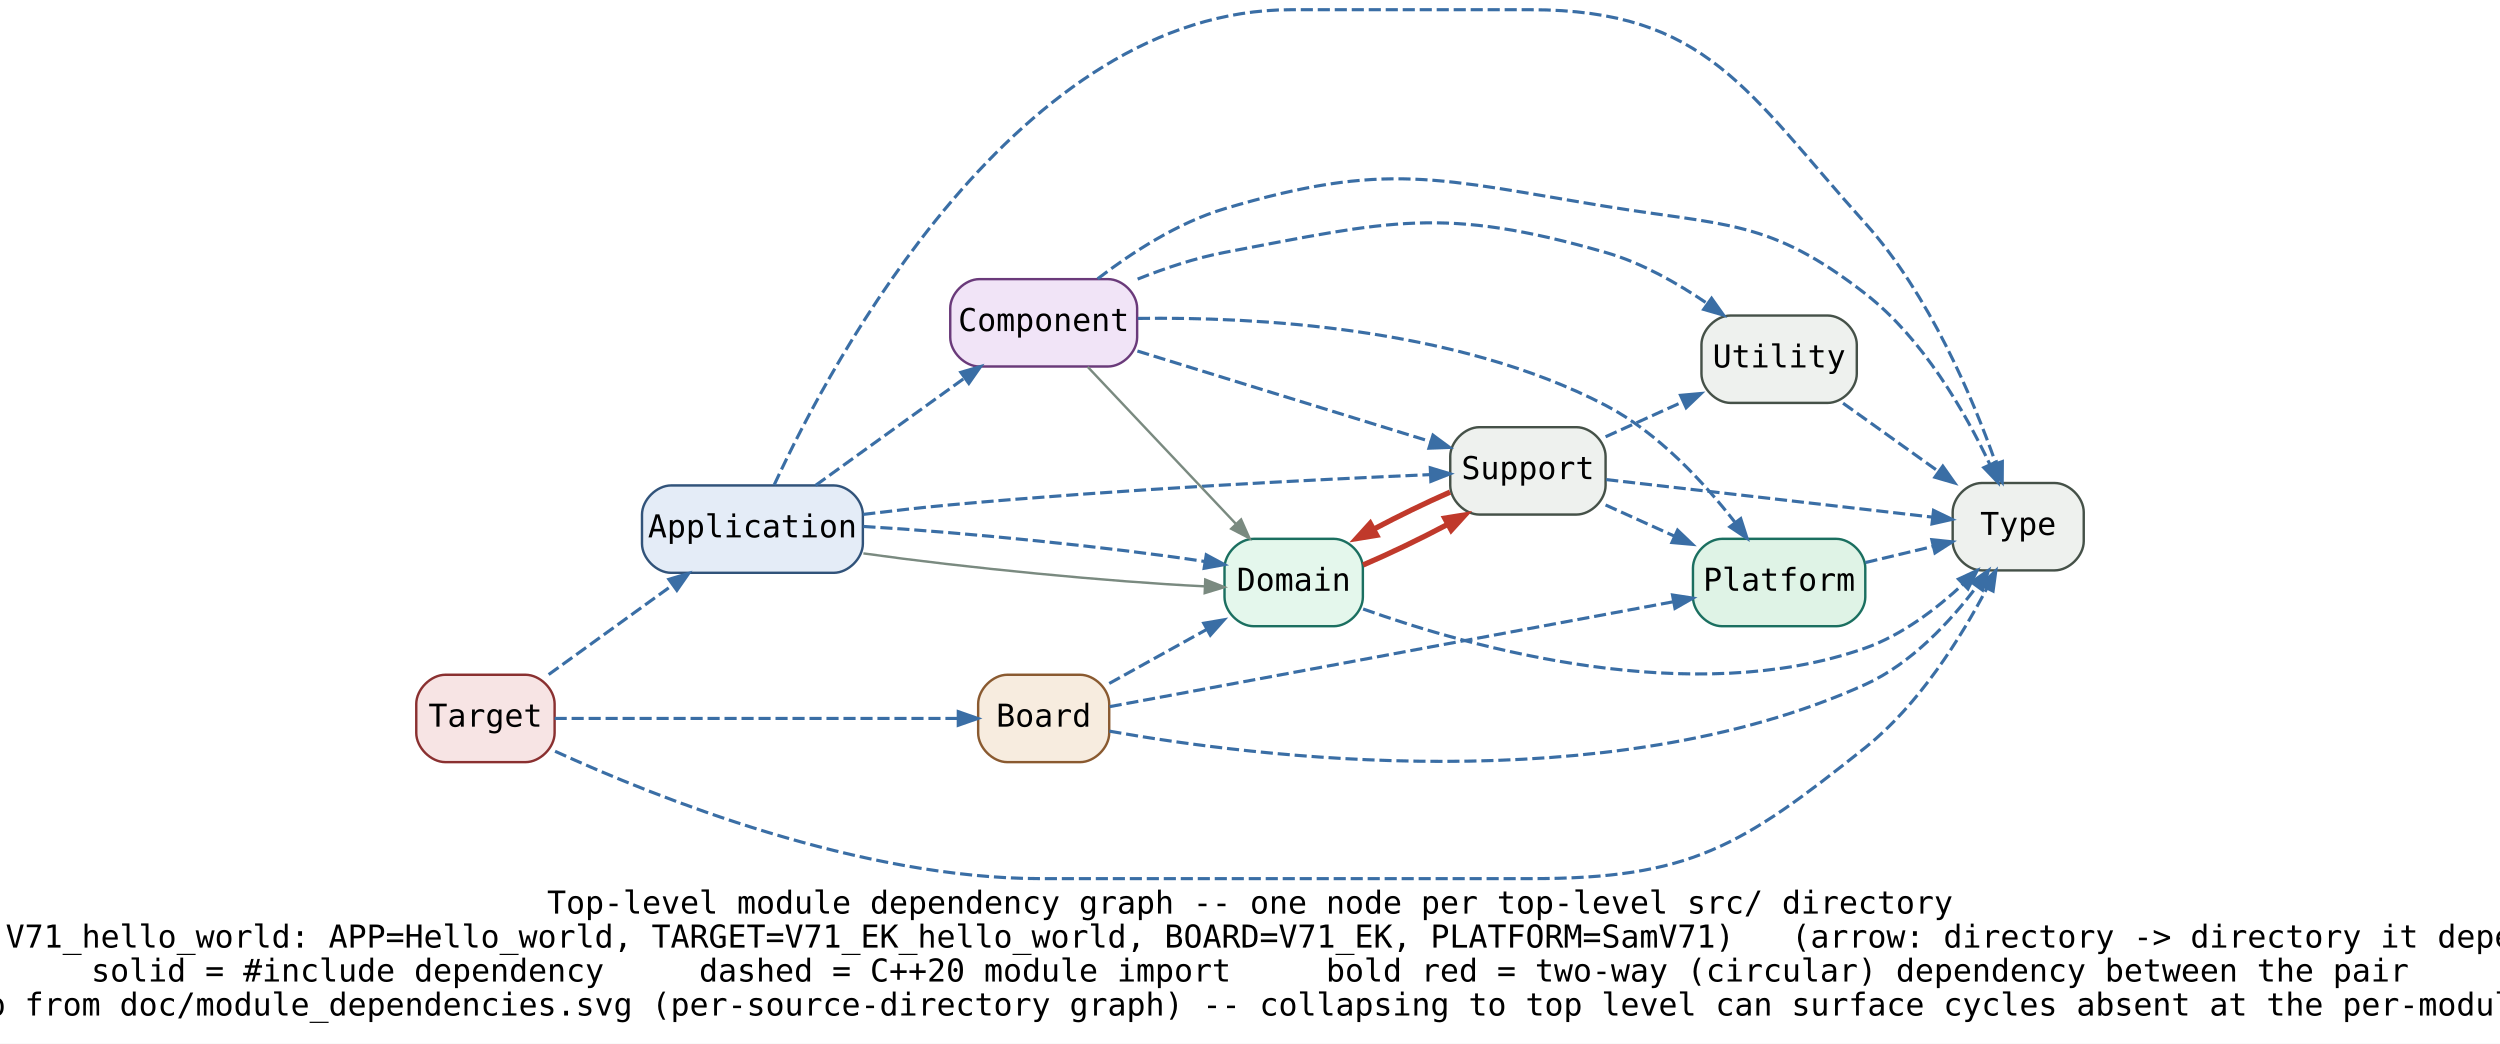
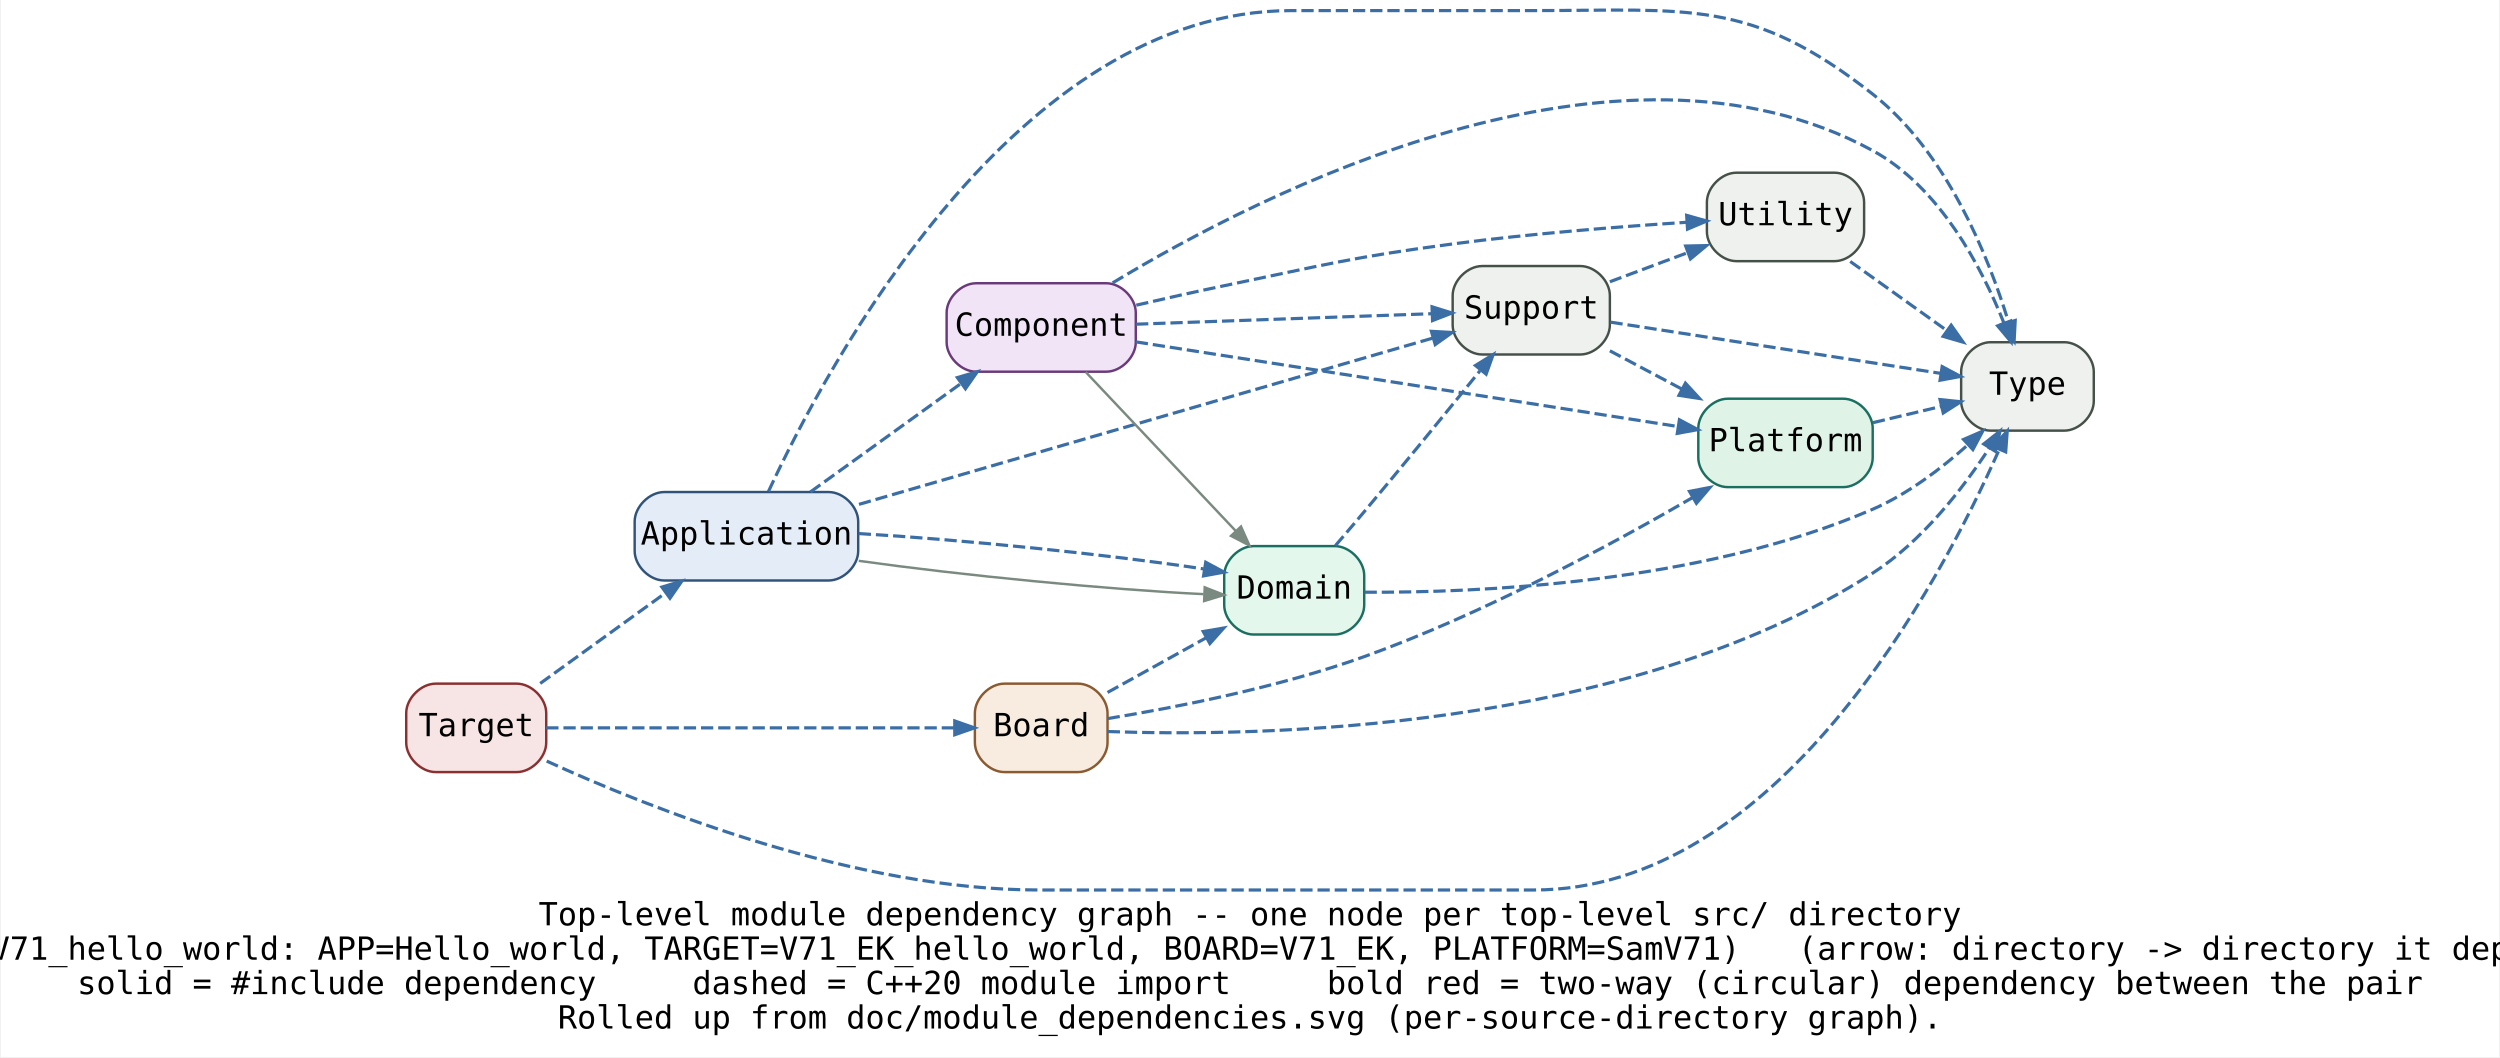
- <svg xmlns="http://www.w3.org/2000/svg" width="1030pt" height="430pt" viewBox="0.00 0.00 1030.00 430.00">
-   <g id="graph0" class="graph" transform="scale(1 1) rotate(0) translate(4 426)">
-     <polygon fill="white" stroke="transparent" points="-4,4 -4,-426 1026,-426 1026,4 -4,4" />
-     <text text-anchor="middle" x="511" y="-49.6" font-family="Consolas" font-size="13.00">Top-level module dependency graph -- one node per top-level src/ directory</text>
-     <text text-anchor="middle" x="511" y="-35.6" font-family="Consolas" font-size="13.00">(preset V71_hello_world: APP=Hello_world, TARGET=V71_EK_hello_world, BOARD=V71_EK, PLATFORM=SamV71)   (arrow: directory -&gt; directory it depends on)</text>
-     <text text-anchor="middle" x="511" y="-21.6" font-family="Consolas" font-size="13.00">solid = #include dependency     dashed = C++20 module import     bold red = two-way (circular) dependency between the pair</text>
-     <text text-anchor="middle" x="511" y="-7.6" font-family="Consolas" font-size="13.00">Rolled up from doc/module_dependencies.svg (per-source-directory graph) -- collapsing to top level can surface cycles absent at the per-module level.</text>
+ <svg xmlns="http://www.w3.org/2000/svg" width="1017pt" height="430pt" viewBox="0.00 0.00 1017.00 430.31">
+   <g id="graph0" class="graph" transform="scale(1 1) rotate(0) translate(4 426.31)">
+     <polygon fill="white" stroke="transparent" points="-4,4 -4,-426.31 1013,-426.31 1013,4 -4,4" />
+     <text text-anchor="middle" x="504.5" y="-49.6" font-family="Consolas" font-size="13.00">Top-level module dependency graph -- one node per top-level src/ directory</text>
+     <text text-anchor="middle" x="504.5" y="-35.6" font-family="Consolas" font-size="13.00">(preset V71_hello_world: APP=Hello_world, TARGET=V71_EK_hello_world, BOARD=V71_EK, PLATFORM=SamV71)   (arrow: directory -&gt; directory it depends on)</text>
+     <text text-anchor="middle" x="504.5" y="-21.6" font-family="Consolas" font-size="13.00">solid = #include dependency     dashed = C++20 module import     bold red = two-way (circular) dependency between the pair</text>
+     <text text-anchor="middle" x="504.5" y="-7.6" font-family="Consolas" font-size="13.00">Rolled up from doc/module_dependencies.svg (per-source-directory graph).</text>
    <g id="node1" class="node">
-       <path fill="#e4ecf7" stroke="#31537a" d="M339.5,-226C339.5,-226 272.5,-226 272.5,-226 266.5,-226 260.5,-220 260.5,-214 260.5,-214 260.5,-202 260.5,-202 260.5,-196 266.5,-190 272.5,-190 272.5,-190 339.5,-190 339.5,-190 345.5,-190 351.5,-196 351.5,-202 351.5,-202 351.5,-214 351.5,-214 351.5,-220 345.5,-226 339.5,-226" />
-       <text text-anchor="middle" x="306" y="-204.6" font-family="Consolas" font-size="13.00">Application</text>
+       <path fill="#e4ecf7" stroke="#31537a" d="M333,-226C333,-226 266,-226 266,-226 260,-226 254,-220 254,-214 254,-214 254,-202 254,-202 254,-196 260,-190 266,-190 266,-190 333,-190 333,-190 339,-190 345,-196 345,-202 345,-202 345,-214 345,-214 345,-220 339,-226 333,-226" />
+       <text text-anchor="middle" x="299.5" y="-204.6" font-family="Consolas" font-size="13.00">Application</text>
    </g>
    <g id="node3" class="node">
-       <path fill="#f1e4f7" stroke="#6a3a7a" d="M452.5,-311C452.5,-311 399.5,-311 399.5,-311 393.5,-311 387.5,-305 387.5,-299 387.5,-299 387.5,-287 387.5,-287 387.5,-281 393.5,-275 399.5,-275 399.5,-275 452.5,-275 452.5,-275 458.5,-275 464.5,-281 464.5,-287 464.5,-287 464.5,-299 464.5,-299 464.5,-305 458.5,-311 452.5,-311" />
-       <text text-anchor="middle" x="426" y="-289.6" font-family="Consolas" font-size="13.00">Component</text>
+       <path fill="#f1e4f7" stroke="#6a3a7a" d="M446,-311C446,-311 393,-311 393,-311 387,-311 381,-305 381,-299 381,-299 381,-287 381,-287 381,-281 387,-275 393,-275 393,-275 446,-275 446,-275 452,-275 458,-281 458,-287 458,-287 458,-299 458,-299 458,-305 452,-311 446,-311" />
+       <text text-anchor="middle" x="419.5" y="-289.6" font-family="Consolas" font-size="13.00">Component</text>
    </g>
    <g id="edge4" class="edge">
-       <path fill="none" stroke="#3a6ea5" stroke-width="1.3" stroke-dasharray="5,2" d="M332.02,-226.03C349.94,-238.93 374.19,-256.4 393.43,-270.26" />
-       <polygon fill="#3a6ea5" stroke="#3a6ea5" stroke-width="1.3" points="391.88,-272.6 400.01,-275 395.16,-268.05 391.88,-272.6" />
+       <path fill="none" stroke="#3a6ea5" stroke-width="1.3" stroke-dasharray="5,2" d="M325.52,-226.03C343.44,-238.93 367.69,-256.4 386.93,-270.26" />
+       <polygon fill="#3a6ea5" stroke="#3a6ea5" stroke-width="1.3" points="385.38,-272.6 393.51,-275 388.66,-268.05 385.38,-272.6" />
    </g>
    <g id="node4" class="node">
-       <path fill="#e4f7ec" stroke="#1b6f60" d="M545.5,-204C545.5,-204 512.5,-204 512.5,-204 506.5,-204 500.5,-198 500.5,-192 500.5,-192 500.5,-180 500.5,-180 500.5,-174 506.5,-168 512.5,-168 512.5,-168 545.5,-168 545.5,-168 551.5,-168 557.5,-174 557.5,-180 557.5,-180 557.5,-192 557.5,-192 557.5,-198 551.5,-204 545.5,-204" />
-       <text text-anchor="middle" x="529" y="-182.6" font-family="Consolas" font-size="13.00">Domain</text>
+       <path fill="#e4f7ec" stroke="#1b6f60" d="M539,-204C539,-204 506,-204 506,-204 500,-204 494,-198 494,-192 494,-192 494,-180 494,-180 494,-174 500,-168 506,-168 506,-168 539,-168 539,-168 545,-168 551,-174 551,-180 551,-180 551,-192 551,-192 551,-198 545,-204 539,-204" />
+       <text text-anchor="middle" x="522.5" y="-182.6" font-family="Consolas" font-size="13.00">Domain</text>
    </g>
    <g id="edge1" class="edge">
-       <path fill="none" stroke="#7a8a80" d="M351.72,-198C393.11,-192.15 453.87,-186.24 492.16,-184.44" />
-       <polygon fill="#7a8a80" stroke="#7a8a80" points="492.56,-187.22 500.44,-184.1 492.33,-181.63 492.56,-187.22" />
+       <path fill="none" stroke="#7a8a80" d="M345.22,-198C386.61,-192.15 447.37,-186.24 485.66,-184.44" />
+       <polygon fill="#7a8a80" stroke="#7a8a80" points="486.06,-187.22 493.94,-184.1 485.83,-181.63 486.06,-187.22" />
    </g>
    <g id="edge3" class="edge">
-       <path fill="none" stroke="#3a6ea5" stroke-width="1.3" stroke-dasharray="5,2" d="M351.72,-209.1C393.11,-206.71 453.87,-200.52 492.16,-194.7" />
-       <polygon fill="#3a6ea5" stroke="#3a6ea5" stroke-width="1.3" points="492.98,-197.41 500.44,-193.39 492.1,-191.87 492.98,-197.41" />
+       <path fill="none" stroke="#3a6ea5" stroke-width="1.3" stroke-dasharray="5,2" d="M345.22,-209.1C386.61,-206.71 447.37,-200.52 485.66,-194.7" />
+       <polygon fill="#3a6ea5" stroke="#3a6ea5" stroke-width="1.3" points="486.48,-197.41 493.94,-193.39 485.6,-191.87 486.48,-197.41" />
    </g>
    <g id="node6" class="node">
-       <path fill="#eef1ee" stroke="#455148" d="M645.5,-250C645.5,-250 605.5,-250 605.5,-250 599.5,-250 593.5,-244 593.5,-238 593.5,-238 593.5,-226 593.5,-226 593.5,-220 599.5,-214 605.5,-214 605.5,-214 645.5,-214 645.5,-214 651.5,-214 657.5,-220 657.5,-226 657.5,-226 657.5,-238 657.5,-238 657.5,-244 651.5,-250 645.5,-250" />
-       <text text-anchor="middle" x="625.5" y="-228.6" font-family="Consolas" font-size="13.00">Support</text>
+       <path fill="#eef1ee" stroke="#455148" d="M639,-318C639,-318 599,-318 599,-318 593,-318 587,-312 587,-306 587,-306 587,-294 587,-294 587,-288 593,-282 599,-282 599,-282 639,-282 639,-282 645,-282 651,-288 651,-294 651,-294 651,-306 651,-306 651,-312 645,-318 639,-318" />
+       <text text-anchor="middle" x="619" y="-296.6" font-family="Consolas" font-size="13.00">Support</text>
    </g>
    <g id="edge5" class="edge">
-       <path fill="none" stroke="#3a6ea5" stroke-width="1.3" stroke-dasharray="5,2" d="M351.65,-214.07C363.31,-215.51 375.86,-216.93 387.5,-218 457,-224.36 538.25,-228.43 585.3,-230.46" />
-       <polygon fill="#3a6ea5" stroke="#3a6ea5" stroke-width="1.3" points="585.28,-233.26 593.4,-230.8 585.52,-227.67 585.28,-233.26" />
+       <path fill="none" stroke="#3a6ea5" stroke-width="1.3" stroke-dasharray="5,2" d="M345.32,-220.99C407.68,-239.06 519.63,-271.49 578.83,-288.65" />
+       <polygon fill="#3a6ea5" stroke="#3a6ea5" stroke-width="1.3" points="578.35,-291.43 586.82,-290.96 579.91,-286.05 578.35,-291.43" />
    </g>
    <g id="node8" class="node">
-       <path fill="#eef1ee" stroke="#455148" d="M842.5,-227C842.5,-227 812.5,-227 812.5,-227 806.5,-227 800.5,-221 800.5,-215 800.5,-215 800.5,-203 800.5,-203 800.5,-197 806.5,-191 812.5,-191 812.5,-191 842.5,-191 842.5,-191 848.5,-191 854.5,-197 854.5,-203 854.5,-203 854.5,-215 854.5,-215 854.5,-221 848.5,-227 842.5,-227" />
-       <text text-anchor="middle" x="827.5" y="-205.6" font-family="Consolas" font-size="13.00">Type</text>
+       <path fill="#eef1ee" stroke="#455148" d="M836,-287C836,-287 806,-287 806,-287 800,-287 794,-281 794,-275 794,-275 794,-263 794,-263 794,-257 800,-251 806,-251 806,-251 836,-251 836,-251 842,-251 848,-257 848,-263 848,-263 848,-275 848,-275 848,-281 842,-287 836,-287" />
+       <text text-anchor="middle" x="821" y="-265.6" font-family="Consolas" font-size="13.00">Type</text>
    </g>
    <g id="edge6" class="edge">
-       <path fill="none" stroke="#3a6ea5" stroke-width="1.3" stroke-dasharray="5,2" d="M314.98,-226.25C338.98,-278 415.84,-422 528,-422 528,-422 528,-422 626.5,-422 699.24,-422 715.89,-388.12 764.5,-334 790.76,-304.76 808.63,-262.39 818.21,-235.26" />
-       <polygon fill="#3a6ea5" stroke="#3a6ea5" stroke-width="1.3" points="820.97,-235.84 820.91,-227.37 815.67,-234.03 820.97,-235.84" />
+       <path fill="none" stroke="#3a6ea5" stroke-width="1.3" stroke-dasharray="5,2" d="M308.48,-226.25C332.48,-278 409.34,-422 521.5,-422 521.5,-422 521.5,-422 620,-422 683.17,-422 708.33,-427.03 758,-388 787.88,-364.52 804.85,-322.65 813.24,-295.35" />
+       <polygon fill="#3a6ea5" stroke="#3a6ea5" stroke-width="1.3" points="816.01,-295.85 815.57,-287.39 810.63,-294.28 816.01,-295.85" />
    </g>
    <g id="node2" class="node">
-       <path fill="#f7ecdf" stroke="#8a5a30" d="M441,-148C441,-148 411,-148 411,-148 405,-148 399,-142 399,-136 399,-136 399,-124 399,-124 399,-118 405,-112 411,-112 411,-112 441,-112 441,-112 447,-112 453,-118 453,-124 453,-124 453,-136 453,-136 453,-142 447,-148 441,-148" />
-       <text text-anchor="middle" x="426" y="-126.6" font-family="Consolas" font-size="13.00">Board</text>
+       <path fill="#f7ecdf" stroke="#8a5a30" d="M434.5,-148C434.5,-148 404.5,-148 404.5,-148 398.5,-148 392.5,-142 392.5,-136 392.5,-136 392.5,-124 392.5,-124 392.5,-118 398.5,-112 404.5,-112 404.5,-112 434.5,-112 434.5,-112 440.5,-112 446.5,-118 446.5,-124 446.5,-124 446.5,-136 446.5,-136 446.5,-142 440.5,-148 434.5,-148" />
+       <text text-anchor="middle" x="419.5" y="-126.6" font-family="Consolas" font-size="13.00">Board</text>
    </g>
    <g id="edge7" class="edge">
-       <path fill="none" stroke="#3a6ea5" stroke-width="1.3" stroke-dasharray="5,2" d="M453.01,-144.42C465.24,-151.2 480,-159.39 493.18,-166.69" />
-       <polygon fill="#3a6ea5" stroke="#3a6ea5" stroke-width="1.3" points="491.96,-169.22 500.31,-170.65 494.67,-164.32 491.96,-169.22" />
+       <path fill="none" stroke="#3a6ea5" stroke-width="1.3" stroke-dasharray="5,2" d="M446.51,-144.42C458.74,-151.2 473.5,-159.39 486.68,-166.69" />
+       <polygon fill="#3a6ea5" stroke="#3a6ea5" stroke-width="1.3" points="485.46,-169.22 493.81,-170.65 488.17,-164.32 485.46,-169.22" />
    </g>
    <g id="node5" class="node">
-       <path fill="#dff3e6" stroke="#1b6f60" d="M752.5,-204C752.5,-204 705.5,-204 705.5,-204 699.5,-204 693.5,-198 693.5,-192 693.5,-192 693.5,-180 693.5,-180 693.5,-174 699.5,-168 705.5,-168 705.5,-168 752.5,-168 752.5,-168 758.5,-168 764.5,-174 764.5,-180 764.5,-180 764.5,-192 764.5,-192 764.5,-198 758.5,-204 752.5,-204" />
-       <text text-anchor="middle" x="729" y="-182.6" font-family="Consolas" font-size="13.00">Platform</text>
+       <path fill="#dff3e6" stroke="#1b6f60" d="M746,-264C746,-264 699,-264 699,-264 693,-264 687,-258 687,-252 687,-252 687,-240 687,-240 687,-234 693,-228 699,-228 699,-228 746,-228 746,-228 752,-228 758,-234 758,-240 758,-240 758,-252 758,-252 758,-258 752,-264 746,-264" />
+       <text text-anchor="middle" x="722.5" y="-242.6" font-family="Consolas" font-size="13.00">Platform</text>
    </g>
    <g id="edge8" class="edge">
-       <path fill="none" stroke="#3a6ea5" stroke-width="1.3" stroke-dasharray="5,2" d="M453.19,-134.87C505.2,-144.55 621.97,-166.27 685.27,-178.05" />
-       <polygon fill="#3a6ea5" stroke="#3a6ea5" stroke-width="1.3" points="685.08,-180.86 693.46,-179.57 686.1,-175.36 685.08,-180.86" />
+       <path fill="none" stroke="#3a6ea5" stroke-width="1.3" stroke-dasharray="5,2" d="M446.55,-133.79C473.29,-138.14 515.84,-146.35 551,-159 599.17,-176.32 651.1,-204.3 684.83,-223.84" />
+       <polygon fill="#3a6ea5" stroke="#3a6ea5" stroke-width="1.3" points="683.42,-226.26 691.74,-227.87 686.24,-221.42 683.42,-226.26" />
    </g>
    <g id="edge9" class="edge">
-       <path fill="none" stroke="#3a6ea5" stroke-width="1.3" stroke-dasharray="5,2" d="M453.05,-124.77C511.76,-114.29 657.66,-95.61 764.5,-144 783.47,-152.59 799.52,-169.91 810.54,-184.51" />
-       <polygon fill="#3a6ea5" stroke="#3a6ea5" stroke-width="1.3" points="808.27,-186.15 815.23,-190.98 812.8,-182.87 808.27,-186.15" />
+       <path fill="none" stroke="#3a6ea5" stroke-width="1.3" stroke-dasharray="5,2" d="M446.58,-128.51C506.62,-126.35 657.19,-128.26 758,-193 777.93,-205.8 794.51,-227.13 805.5,-243.95" />
+       <polygon fill="#3a6ea5" stroke="#3a6ea5" stroke-width="1.3" points="803.21,-245.57 809.85,-250.84 807.94,-242.58 803.21,-245.57" />
    </g>
    <g id="edge2" class="edge">
-       <path fill="none" stroke="#7a8a80" d="M444.13,-274.85C460.96,-257.02 486.75,-229.7 505.28,-210.07" />
-       <polygon fill="#7a8a80" stroke="#7a8a80" points="507.33,-211.98 510.78,-204.24 503.26,-208.14 507.33,-211.98" />
+       <path fill="none" stroke="#7a8a80" d="M437.63,-274.85C454.46,-257.02 480.25,-229.7 498.78,-210.07" />
+       <polygon fill="#7a8a80" stroke="#7a8a80" points="500.83,-211.98 504.28,-204.24 496.76,-208.14 500.83,-211.98" />
    </g>
    <g id="edge10" class="edge">
-       <path fill="none" stroke="#3a6ea5" stroke-width="1.3" stroke-dasharray="5,2" d="M464.82,-294.81C512.48,-295.49 595.63,-291.27 657.5,-259 679.1,-247.74 697.93,-227.35 710.68,-210.98" />
-       <polygon fill="#3a6ea5" stroke="#3a6ea5" stroke-width="1.3" points="713.18,-212.31 715.77,-204.24 708.71,-208.94 713.18,-212.31" />
+       <path fill="none" stroke="#3a6ea5" stroke-width="1.3" stroke-dasharray="5,2" d="M458.01,-287.14C514.16,-278.38 619.73,-261.89 678.77,-252.67" />
+       <polygon fill="#3a6ea5" stroke="#3a6ea5" stroke-width="1.3" points="679.31,-255.42 686.78,-251.42 678.45,-249.89 679.31,-255.42" />
    </g>
    <g id="edge11" class="edge">
-       <path fill="none" stroke="#3a6ea5" stroke-width="1.3" stroke-dasharray="5,2" d="M464.61,-281.38C499.26,-270.68 550.47,-254.87 585.54,-244.03" />
-       <polygon fill="#3a6ea5" stroke="#3a6ea5" stroke-width="1.3" points="586.39,-246.7 593.2,-241.67 584.73,-241.35 586.39,-246.7" />
+       <path fill="none" stroke="#3a6ea5" stroke-width="1.3" stroke-dasharray="5,2" d="M458.11,-294.33C492.62,-295.56 543.54,-297.36 578.59,-298.6" />
+       <polygon fill="#3a6ea5" stroke="#3a6ea5" stroke-width="1.3" points="578.61,-301.41 586.7,-298.89 578.81,-295.81 578.61,-301.41" />
    </g>
    <g id="edge12" class="edge">
-       <path fill="none" stroke="#3a6ea5" stroke-width="1.3" stroke-dasharray="5,2" d="M448.23,-311.14C462.11,-321.78 481.2,-334.24 500.5,-340 567.37,-359.94 588.64,-352.27 657.5,-341 707.02,-332.89 724.89,-335.8 764.5,-305 788.21,-286.56 805.56,-256.35 815.78,-234.75" />
-       <polygon fill="#3a6ea5" stroke="#3a6ea5" stroke-width="1.3" points="818.45,-235.65 819.22,-227.21 813.35,-233.33 818.45,-235.65" />
+       <path fill="none" stroke="#3a6ea5" stroke-width="1.3" stroke-dasharray="5,2" d="M448.58,-311.15C508.9,-347.64 653.82,-421.73 758,-365 785.12,-350.23 802.18,-317.93 811.39,-294.88" />
+       <polygon fill="#3a6ea5" stroke="#3a6ea5" stroke-width="1.3" points="814.1,-295.63 814.32,-287.16 808.87,-293.64 814.1,-295.63" />
    </g>
    <g id="node9" class="node">
-       <path fill="#eef1ee" stroke="#455148" d="M749,-296C749,-296 709,-296 709,-296 703,-296 697,-290 697,-284 697,-284 697,-272 697,-272 697,-266 703,-260 709,-260 709,-260 749,-260 749,-260 755,-260 761,-266 761,-272 761,-272 761,-284 761,-284 761,-290 755,-296 749,-296" />
-       <text text-anchor="middle" x="729" y="-274.6" font-family="Consolas" font-size="13.00">Utility</text>
+       <path fill="#eef1ee" stroke="#455148" d="M742.5,-356C742.5,-356 702.5,-356 702.5,-356 696.5,-356 690.5,-350 690.5,-344 690.5,-344 690.5,-332 690.5,-332 690.5,-326 696.5,-320 702.5,-320 702.5,-320 742.5,-320 742.5,-320 748.5,-320 754.5,-326 754.5,-332 754.5,-332 754.5,-344 754.5,-344 754.5,-350 748.5,-356 742.5,-356" />
+       <text text-anchor="middle" x="722.5" y="-334.6" font-family="Consolas" font-size="13.00">Utility</text>
    </g>
    <g id="edge13" class="edge">
-       <path fill="none" stroke="#3a6ea5" stroke-width="1.3" stroke-dasharray="5,2" d="M464.71,-311.01C475.97,-315.52 488.51,-319.72 500.5,-322 569.05,-335.03 590.42,-341.22 657.5,-322 672.34,-317.75 687.09,-309.36 699.24,-301.05" />
-       <polygon fill="#3a6ea5" stroke="#3a6ea5" stroke-width="1.3" points="701.17,-303.11 706.07,-296.19 697.92,-298.54 701.17,-303.11" />
+       <path fill="none" stroke="#3a6ea5" stroke-width="1.3" stroke-dasharray="5,2" d="M458.2,-302.07C469.67,-304.74 482.33,-307.58 494,-310 535.15,-318.51 545.34,-321.5 587,-327 619,-331.22 655.5,-334.09 682.4,-335.83" />
+       <polygon fill="#3a6ea5" stroke="#3a6ea5" stroke-width="1.3" points="682.26,-338.63 690.42,-336.34 682.61,-333.04 682.26,-338.63" />
+     </g>
+     <g id="edge14" class="edge">
+       <path fill="none" stroke="#3a6ea5" stroke-width="1.3" stroke-dasharray="5,2" d="M539.28,-204.21C543.14,-208.7 547.24,-213.51 551,-218 567.01,-237.11 584.87,-258.99 598.11,-275.34" />
+       <polygon fill="#3a6ea5" stroke="#3a6ea5" stroke-width="1.3" points="596.28,-277.52 603.49,-281.98 600.63,-274 596.28,-277.52" />
+     </g>
+     <g id="edge15" class="edge">
+       <path fill="none" stroke="#3a6ea5" stroke-width="1.3" stroke-dasharray="5,2" d="M551.14,-185.23C596.34,-184.96 688.03,-188.65 758,-219 772.21,-225.16 785.86,-235.51 796.71,-245.19" />
+       <polygon fill="#3a6ea5" stroke="#3a6ea5" stroke-width="1.3" points="794.98,-247.41 802.76,-250.78 798.78,-243.29 794.98,-247.41" />
+     </g>
+     <g id="edge16" class="edge">
+       <path fill="none" stroke="#3a6ea5" stroke-width="1.3" stroke-dasharray="5,2" d="M758.07,-254.24C767.09,-256.39 776.82,-258.71 785.82,-260.85" />
+       <polygon fill="#3a6ea5" stroke="#3a6ea5" stroke-width="1.3" points="785.42,-263.64 793.85,-262.77 786.72,-258.19 785.42,-263.64" />
+     </g>
+     <g id="edge17" class="edge">
+       <path fill="none" stroke="#3a6ea5" stroke-width="1.3" stroke-dasharray="5,2" d="M651,-283.5C660.2,-278.61 670.43,-273.17 680.17,-267.99" />
+       <polygon fill="#3a6ea5" stroke="#3a6ea5" stroke-width="1.3" points="681.76,-270.32 687.5,-264.09 679.13,-265.37 681.76,-270.32" />
+     </g>
+     <g id="edge18" class="edge">
+       <path fill="none" stroke="#3a6ea5" stroke-width="1.3" stroke-dasharray="5,2" d="M651.25,-295.16C687.71,-289.5 747.81,-280.19 785.58,-274.33" />
+       <polygon fill="#3a6ea5" stroke="#3a6ea5" stroke-width="1.3" points="786.27,-277.06 793.75,-273.07 785.42,-271.53 786.27,-277.06" />
+     </g>
+     <g id="edge19" class="edge">
+       <path fill="none" stroke="#3a6ea5" stroke-width="1.3" stroke-dasharray="5,2" d="M651,-311.61C661.04,-315.37 672.3,-319.58 682.83,-323.52" />
+       <polygon fill="#3a6ea5" stroke="#3a6ea5" stroke-width="1.3" points="681.86,-326.15 690.34,-326.33 683.82,-320.91 681.86,-326.15" />
+     </g>
+     <g id="node7" class="node">
+       <path fill="#f7e4e4" stroke="#8a3030" d="M206,-148C206,-148 173,-148 173,-148 167,-148 161,-142 161,-136 161,-136 161,-124 161,-124 161,-118 167,-112 173,-112 173,-112 206,-112 206,-112 212,-112 218,-118 218,-124 218,-124 218,-136 218,-136 218,-142 212,-148 206,-148" />
+       <text text-anchor="middle" x="189.5" y="-126.6" font-family="Consolas" font-size="13.00">Target</text>
+     </g>
+     <g id="edge20" class="edge">
+       <path fill="none" stroke="#3a6ea5" stroke-width="1.3" stroke-dasharray="5,2" d="M215.55,-148.09C230.71,-159.04 250.18,-173.11 266.46,-184.86" />
+       <polygon fill="#3a6ea5" stroke="#3a6ea5" stroke-width="1.3" points="265.09,-187.32 273.21,-189.74 268.37,-182.78 265.09,-187.32" />
+     </g>
+     <g id="edge21" class="edge">
+       <path fill="none" stroke="#3a6ea5" stroke-width="1.3" stroke-dasharray="5,2" d="M218,-130C259.7,-130 338.86,-130 384.25,-130" />
+       <polygon fill="#3a6ea5" stroke="#3a6ea5" stroke-width="1.3" points="384.31,-132.8 392.31,-130 384.31,-127.2 384.31,-132.8" />
+     </g>
+     <g id="edge22" class="edge">
+       <path fill="none" stroke="#3a6ea5" stroke-width="1.3" stroke-dasharray="5,2" d="M218.19,-116.48C260.36,-97.18 343.71,-64 418.5,-64 418.5,-64 418.5,-64 620,-64 719.05,-64 785.05,-188.13 809.46,-243.21" />
+       <polygon fill="#3a6ea5" stroke="#3a6ea5" stroke-width="1.3" points="807.01,-244.58 812.76,-250.81 812.14,-242.35 807.01,-244.58" />
    </g>
    <g id="edge23" class="edge">
-       <path fill="none" stroke="#c0392b" stroke-width="2.2" d="M557.59,-193.23C568.49,-197.89 581.1,-203.95 592.41,-209.95" />
-       <polygon fill="#c0392b" stroke="#c0392b" stroke-width="2.2" points="591.25,-212.51 599.62,-213.86 593.92,-207.58 591.25,-212.51" />
-     </g>
-     <g id="edge14" class="edge">
-       <path fill="none" stroke="#3a6ea5" stroke-width="1.3" stroke-dasharray="5,2" d="M557.61,-175.1C602.38,-159.1 693.01,-133.76 764.5,-159 779.68,-164.36 793.88,-175.19 804.85,-185.4" />
-       <polygon fill="#3a6ea5" stroke="#3a6ea5" stroke-width="1.3" points="802.9,-187.41 810.59,-190.97 806.8,-183.39 802.9,-187.41" />
-     </g>
-     <g id="edge15" class="edge">
-       <path fill="none" stroke="#3a6ea5" stroke-width="1.3" stroke-dasharray="5,2" d="M764.57,-194.24C773.59,-196.39 783.32,-198.71 792.32,-200.85" />
-       <polygon fill="#3a6ea5" stroke="#3a6ea5" stroke-width="1.3" points="791.92,-203.64 800.35,-202.77 793.22,-198.19 791.92,-203.64" />
-     </g>
-     <g id="edge24" class="edge">
-       <path fill="none" stroke="#c0392b" stroke-width="2.2" d="M593.41,-223.25C583.33,-218.82 572.14,-213.38 562,-208" />
-       <polygon fill="#c0392b" stroke="#c0392b" stroke-width="2.2" points="563.2,-205.47 554.83,-204.11 560.52,-210.39 563.2,-205.47" />
-     </g>
-     <g id="edge16" class="edge">
-       <path fill="none" stroke="#3a6ea5" stroke-width="1.3" stroke-dasharray="5,2" d="M657.5,-217.95C666.43,-213.9 676.32,-209.42 685.8,-205.13" />
-       <polygon fill="#3a6ea5" stroke="#3a6ea5" stroke-width="1.3" points="687.16,-207.58 693.29,-201.73 684.84,-202.48 687.16,-207.58" />
-     </g>
-     <g id="edge17" class="edge">
-       <path fill="none" stroke="#3a6ea5" stroke-width="1.3" stroke-dasharray="5,2" d="M657.75,-228.41C694.21,-224.21 754.31,-217.3 792.08,-212.96" />
-       <polygon fill="#3a6ea5" stroke="#3a6ea5" stroke-width="1.3" points="792.62,-215.71 800.25,-212.02 791.98,-210.15 792.62,-215.71" />
-     </g>
-     <g id="edge18" class="edge">
-       <path fill="none" stroke="#3a6ea5" stroke-width="1.3" stroke-dasharray="5,2" d="M657.5,-246.05C667.54,-250.6 678.8,-255.7 689.33,-260.47" />
-       <polygon fill="#3a6ea5" stroke="#3a6ea5" stroke-width="1.3" points="688.39,-263.12 696.84,-263.88 690.7,-258.02 688.39,-263.12" />
-     </g>
-     <g id="node7" class="node">
-       <path fill="#f7e4e4" stroke="#8a3030" d="M212.5,-148C212.5,-148 179.5,-148 179.5,-148 173.5,-148 167.5,-142 167.5,-136 167.5,-136 167.5,-124 167.5,-124 167.5,-118 173.5,-112 179.5,-112 179.5,-112 212.5,-112 212.5,-112 218.5,-112 224.5,-118 224.5,-124 224.5,-124 224.5,-136 224.5,-136 224.5,-142 218.5,-148 212.5,-148" />
-       <text text-anchor="middle" x="196" y="-126.6" font-family="Consolas" font-size="13.00">Target</text>
-     </g>
-     <g id="edge19" class="edge">
-       <path fill="none" stroke="#3a6ea5" stroke-width="1.3" stroke-dasharray="5,2" d="M222.05,-148.09C237.21,-159.04 256.68,-173.11 272.96,-184.86" />
-       <polygon fill="#3a6ea5" stroke="#3a6ea5" stroke-width="1.3" points="271.59,-187.32 279.71,-189.74 274.87,-182.78 271.59,-187.32" />
-     </g>
-     <g id="edge20" class="edge">
-       <path fill="none" stroke="#3a6ea5" stroke-width="1.3" stroke-dasharray="5,2" d="M224.5,-130C266.2,-130 345.36,-130 390.75,-130" />
-       <polygon fill="#3a6ea5" stroke="#3a6ea5" stroke-width="1.3" points="390.81,-132.8 398.81,-130 390.81,-127.2 390.81,-132.8" />
-     </g>
-     <g id="edge21" class="edge">
-       <path fill="none" stroke="#3a6ea5" stroke-width="1.3" stroke-dasharray="5,2" d="M224.69,-116.48C266.86,-97.18 350.21,-64 425,-64 425,-64 425,-64 626.5,-64 692.36,-64 712.99,-76.95 764.5,-118 786.64,-135.64 803.91,-163.32 814.54,-183.53" />
-       <polygon fill="#3a6ea5" stroke="#3a6ea5" stroke-width="1.3" points="812.15,-185.01 818.28,-190.87 817.14,-182.47 812.15,-185.01" />
-     </g>
-     <g id="edge22" class="edge">
-       <path fill="none" stroke="#3a6ea5" stroke-width="1.3" stroke-dasharray="5,2" d="M755.35,-259.87C767.43,-251.23 782,-240.82 794.8,-231.66" />
-       <polygon fill="#3a6ea5" stroke="#3a6ea5" stroke-width="1.3" points="796.44,-233.94 801.32,-227.01 793.18,-229.38 796.44,-233.94" />
+       <path fill="none" stroke="#3a6ea5" stroke-width="1.3" stroke-dasharray="5,2" d="M748.85,-319.87C760.93,-311.23 775.5,-300.82 788.3,-291.66" />
+       <polygon fill="#3a6ea5" stroke="#3a6ea5" stroke-width="1.3" points="789.94,-293.94 794.82,-287.01 786.68,-289.38 789.94,-293.94" />
    </g>
  </g>
</svg>
